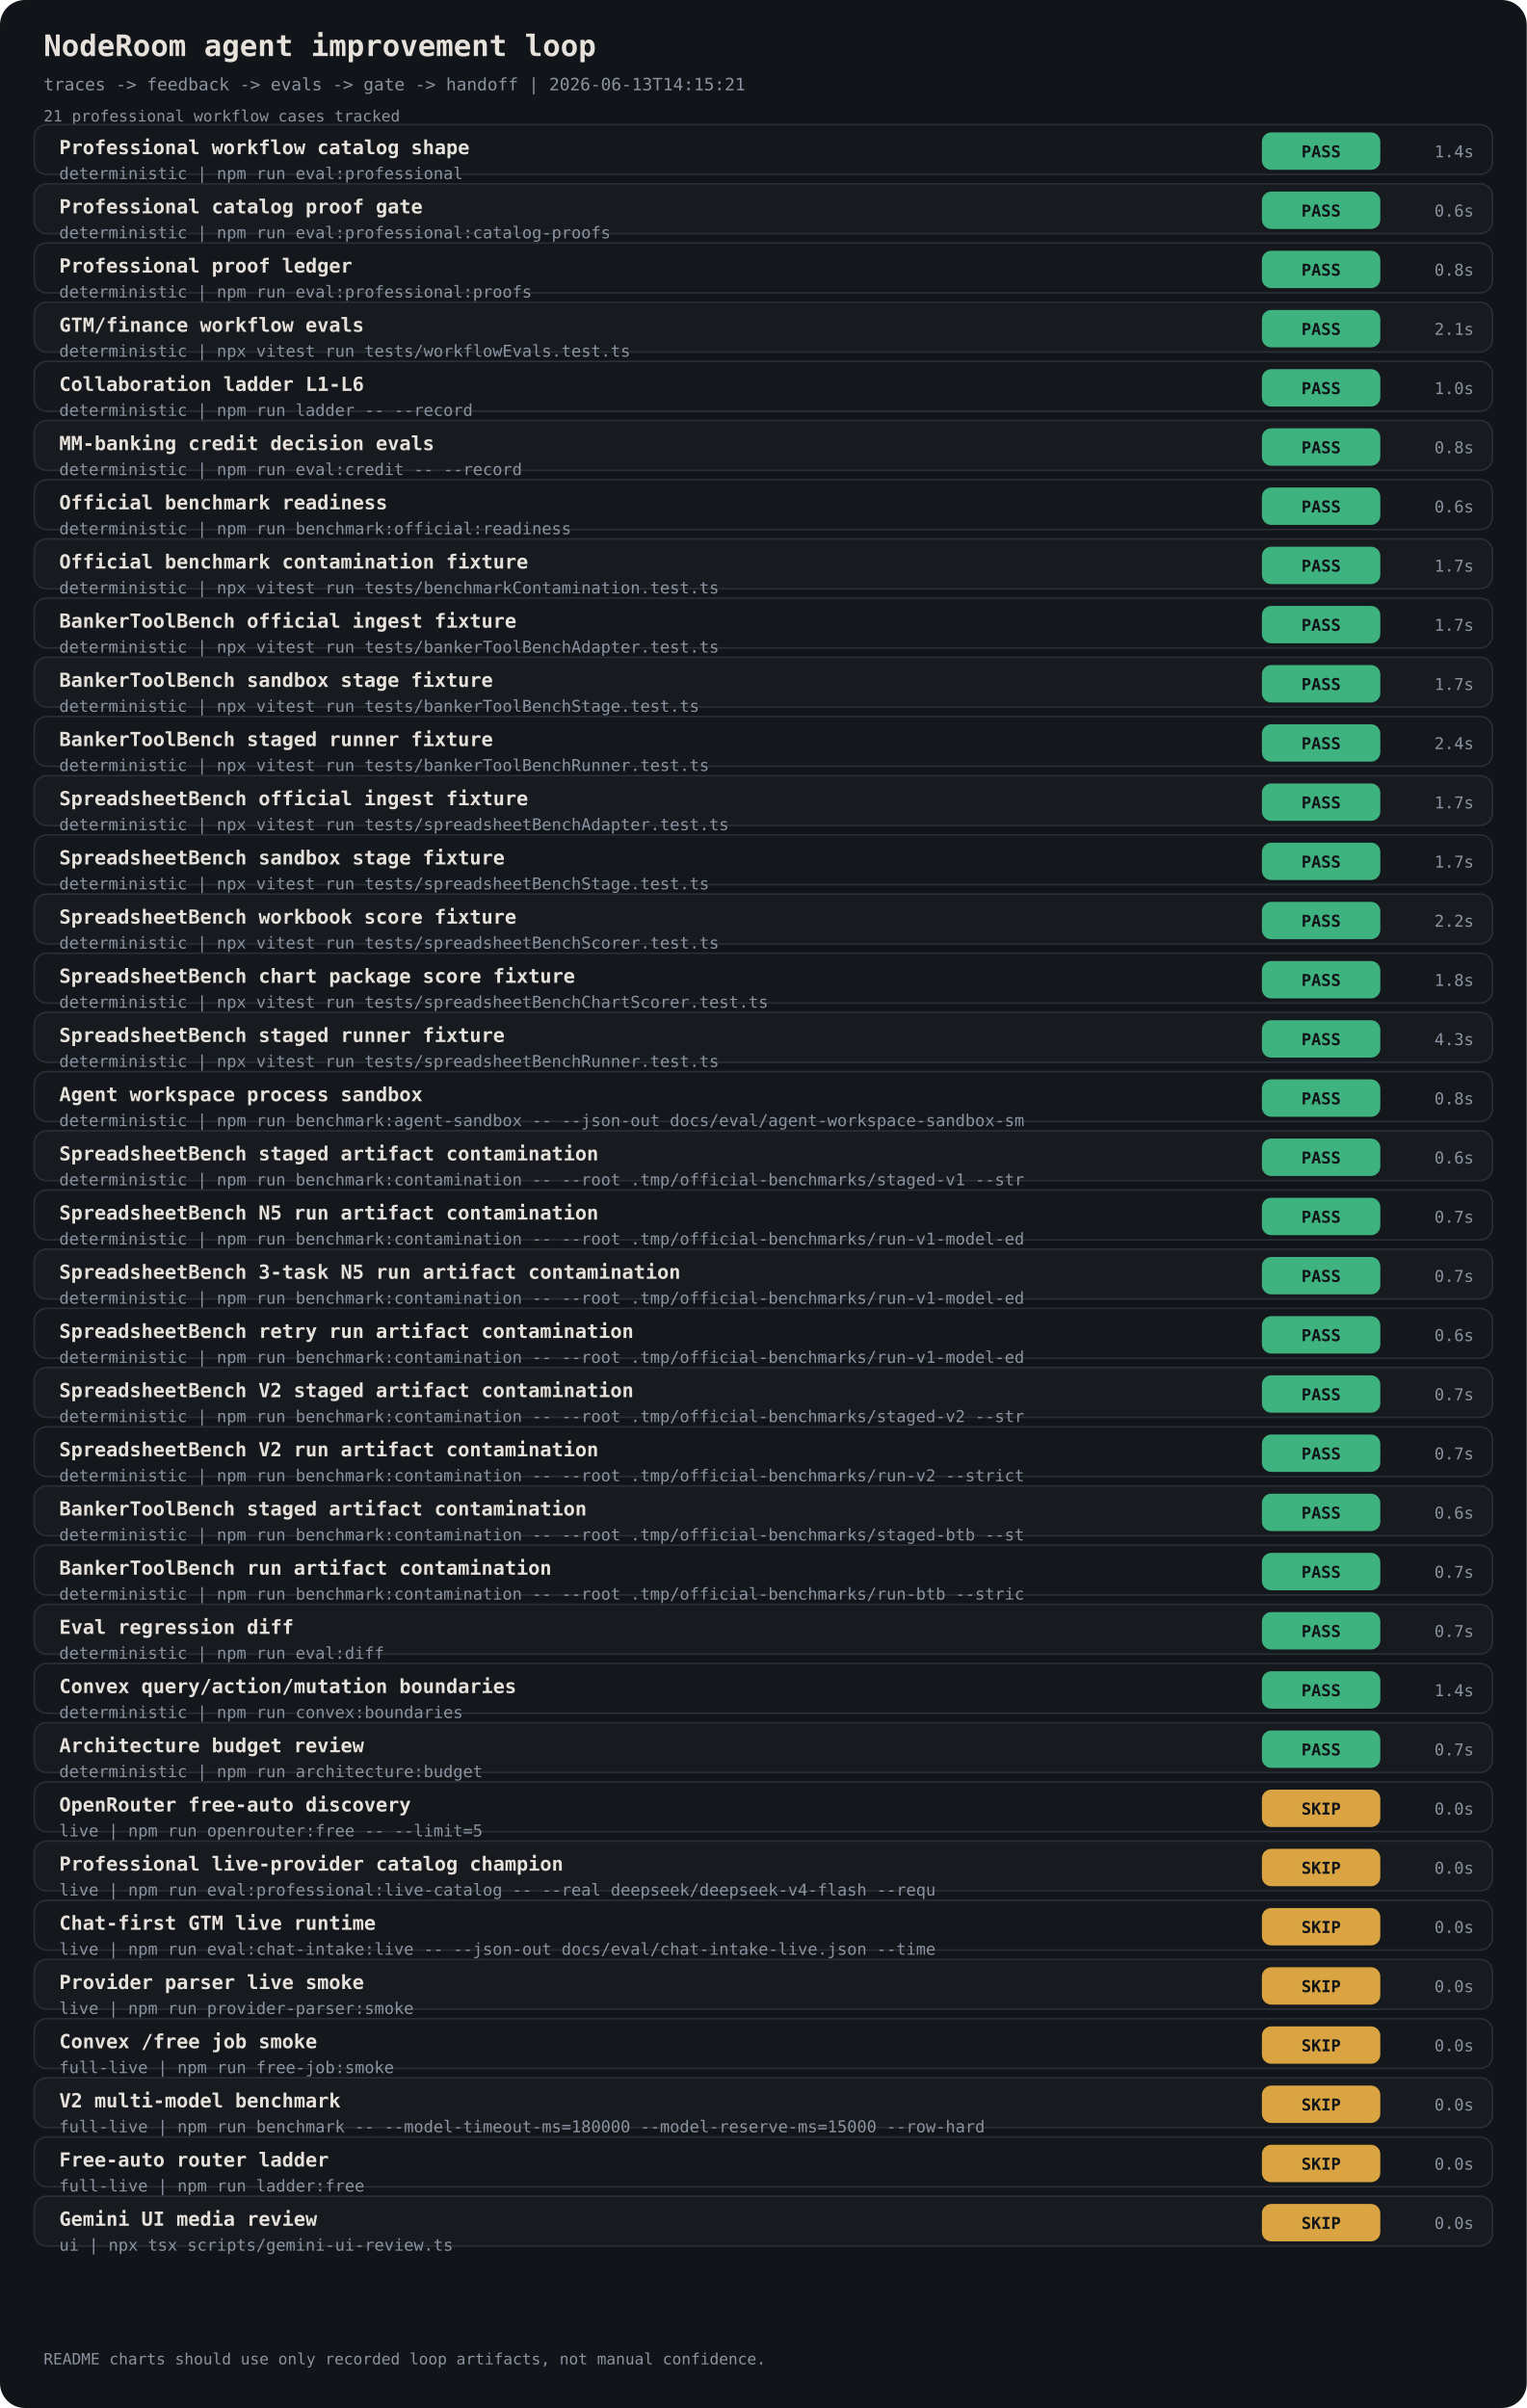
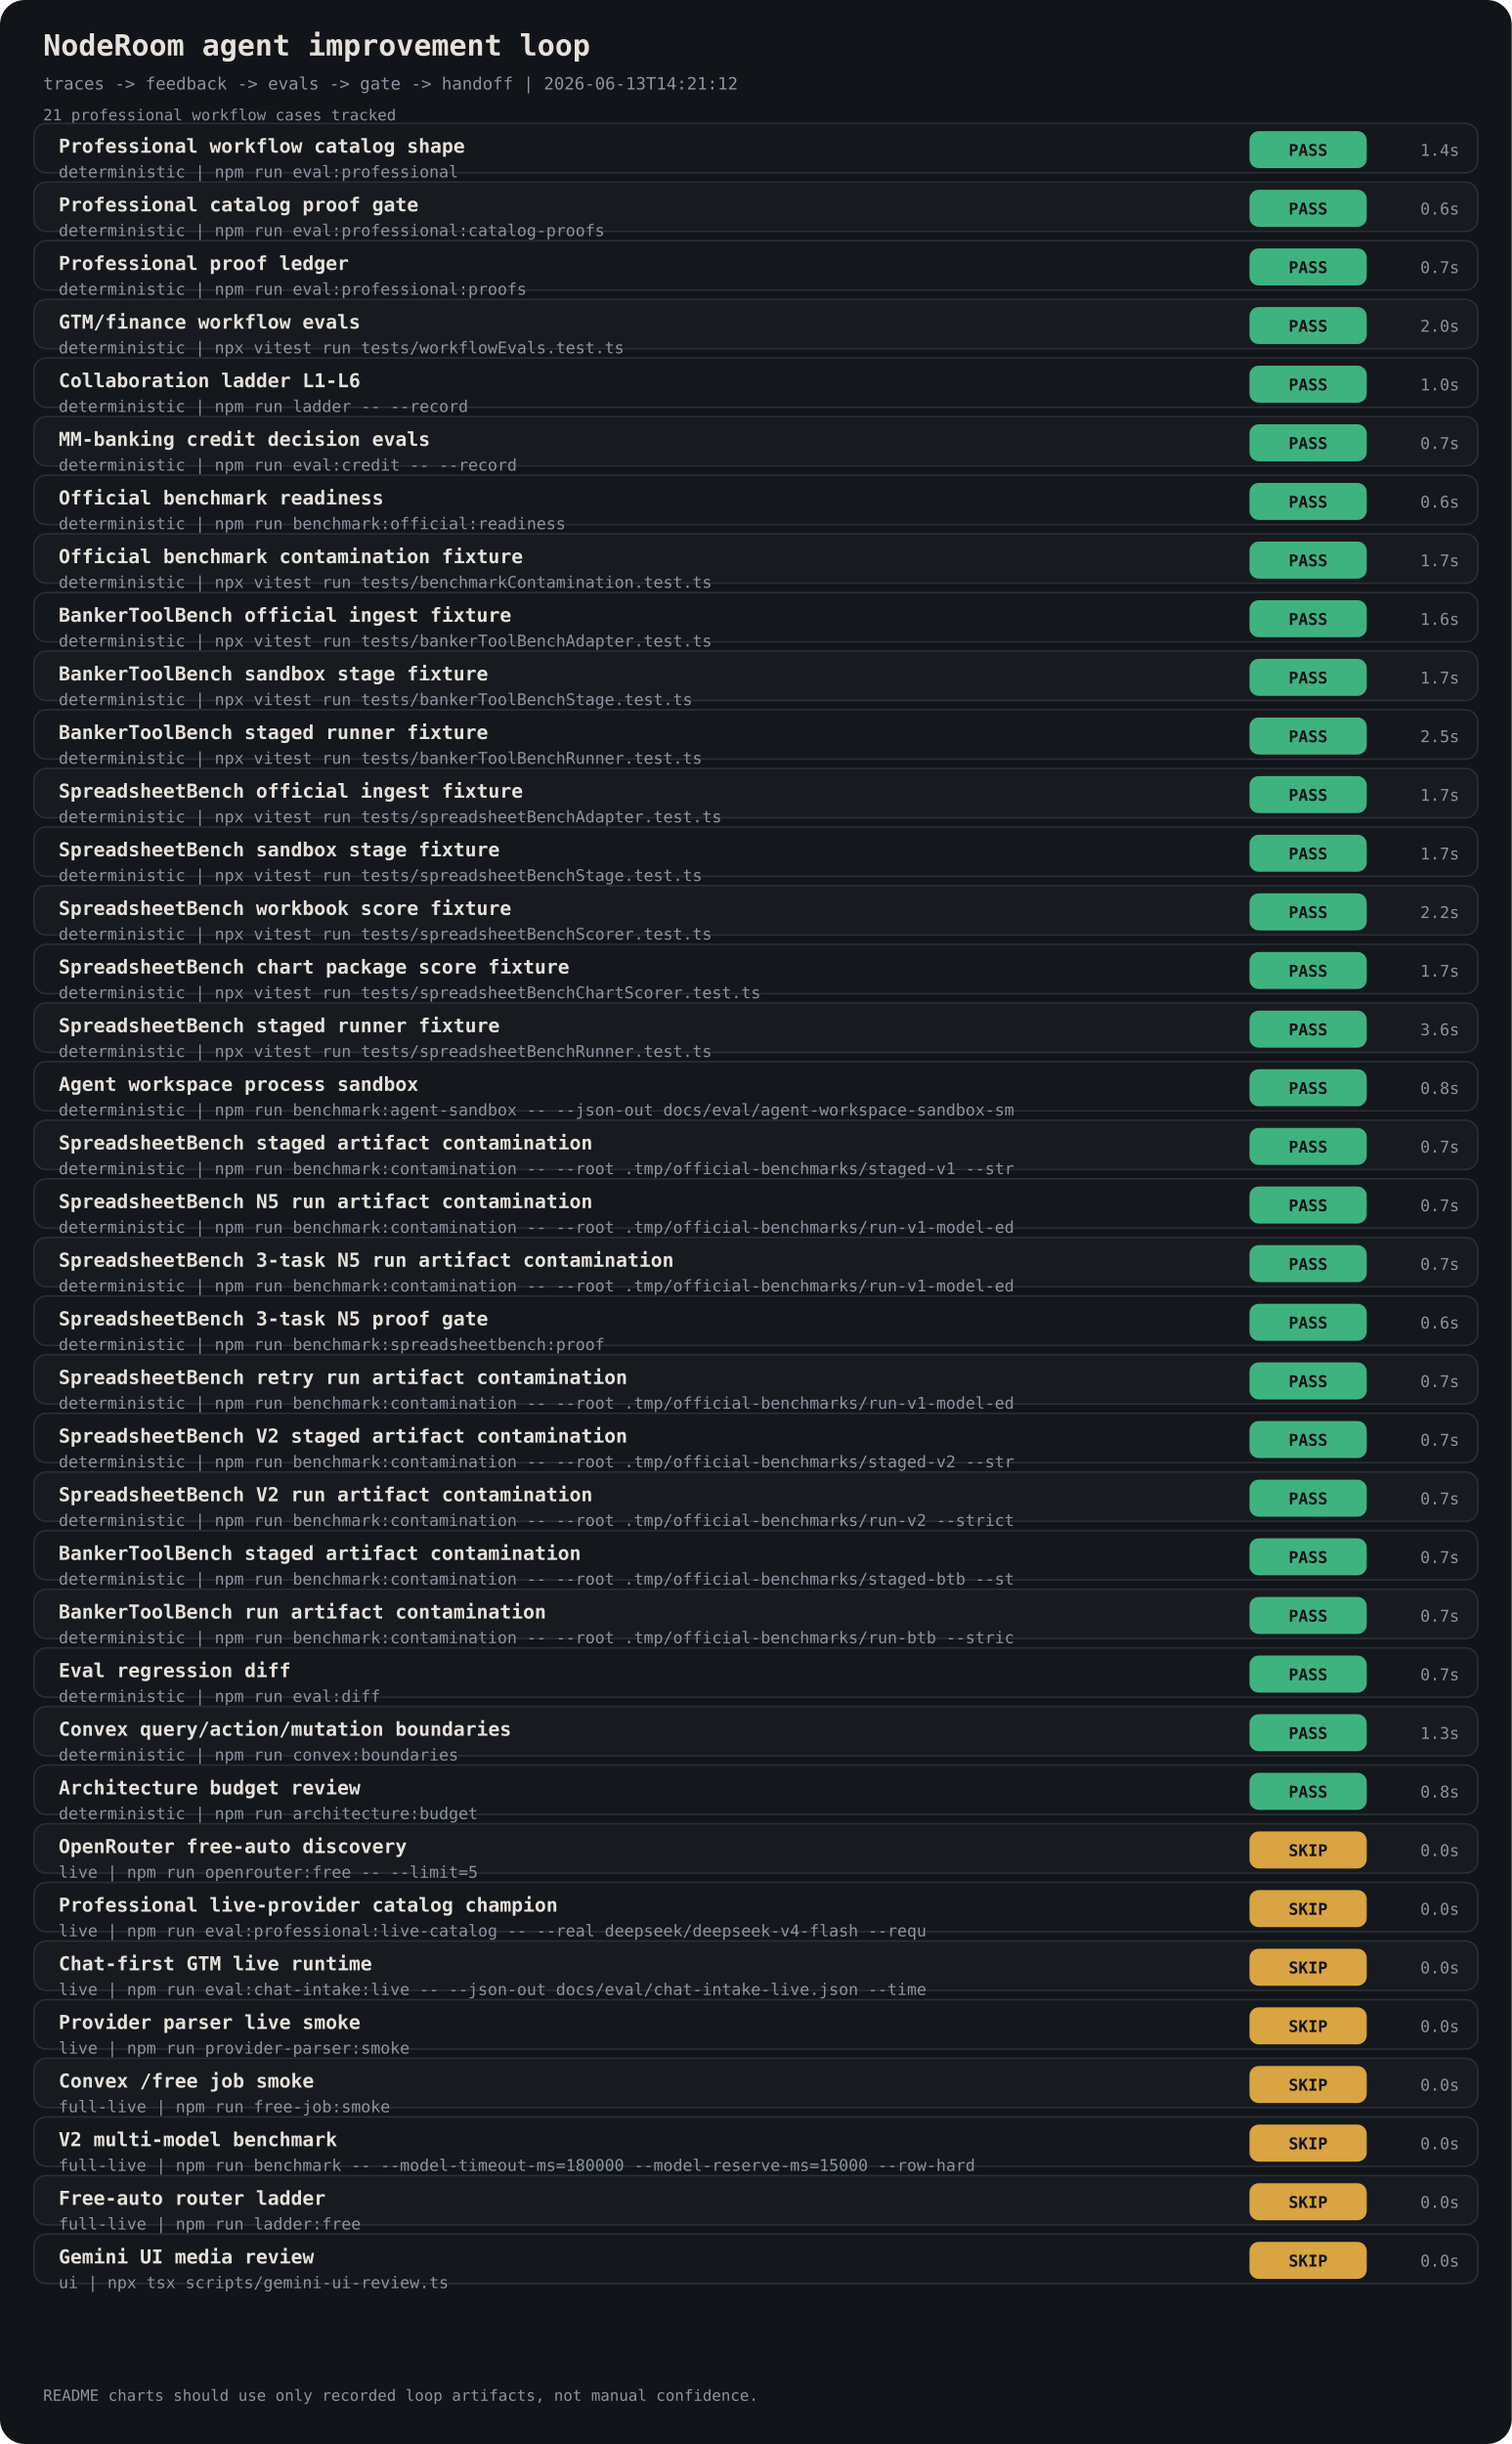
- <svg xmlns="http://www.w3.org/2000/svg" width="980" height="1546" viewBox="0 0 980 1546" font-family="ui-monospace, 'JetBrains Mono', monospace">
-   <rect width="980" height="1546" rx="16" fill="#111418" />
+ <svg xmlns="http://www.w3.org/2000/svg" width="980" height="1584" viewBox="0 0 980 1584" font-family="ui-monospace, 'JetBrains Mono', monospace">
+   <rect width="980" height="1584" rx="16" fill="#111418" />
  <text x="28" y="36" fill="#E6E1DA" font-size="19" font-weight="700">NodeRoom agent improvement loop</text>
-   <text x="28" y="58" fill="#8B93A1" font-size="11">traces -&gt; feedback -&gt; evals -&gt; gate -&gt; handoff | 2026-06-13T14:15:21</text>
+   <text x="28" y="58" fill="#8B93A1" font-size="11">traces -&gt; feedback -&gt; evals -&gt; gate -&gt; handoff | 2026-06-13T14:21:12</text>
  <text x="28" y="78" fill="#8B93A1" font-size="10">21 professional workflow cases tracked</text>
  <rect x="22" y="80" width="936" height="32" rx="8" fill="#14181D" stroke="#2A2F37" />
  <text x="38" y="99" fill="#E6E1DA" font-size="12.5" font-weight="700">Professional workflow catalog shape</text>
  <text x="38" y="115" fill="#8B93A1" font-size="10.5">deterministic | npm run eval:professional</text>
  <rect x="810" y="85" width="76" height="24" rx="6" fill="#3FB37F" />
  <text x="848" y="101" fill="#111418" font-size="10.5" text-anchor="middle" font-weight="800">PASS</text>
  <text x="946" y="101" fill="#8B93A1" font-size="10.5" text-anchor="end">1.4s</text>
  <rect x="22" y="118" width="936" height="32" rx="8" fill="#171B20" stroke="#2A2F37" />
  <text x="38" y="137" fill="#E6E1DA" font-size="12.5" font-weight="700">Professional catalog proof gate</text>
  <text x="38" y="153" fill="#8B93A1" font-size="10.5">deterministic | npm run eval:professional:catalog-proofs</text>
  <rect x="810" y="123" width="76" height="24" rx="6" fill="#3FB37F" />
  <text x="848" y="139" fill="#111418" font-size="10.5" text-anchor="middle" font-weight="800">PASS</text>
  <text x="946" y="139" fill="#8B93A1" font-size="10.5" text-anchor="end">0.6s</text>
  <rect x="22" y="156" width="936" height="32" rx="8" fill="#14181D" stroke="#2A2F37" />
  <text x="38" y="175" fill="#E6E1DA" font-size="12.5" font-weight="700">Professional proof ledger</text>
  <text x="38" y="191" fill="#8B93A1" font-size="10.5">deterministic | npm run eval:professional:proofs</text>
  <rect x="810" y="161" width="76" height="24" rx="6" fill="#3FB37F" />
  <text x="848" y="177" fill="#111418" font-size="10.5" text-anchor="middle" font-weight="800">PASS</text>
-   <text x="946" y="177" fill="#8B93A1" font-size="10.5" text-anchor="end">0.8s</text>
+   <text x="946" y="177" fill="#8B93A1" font-size="10.5" text-anchor="end">0.7s</text>
  <rect x="22" y="194" width="936" height="32" rx="8" fill="#171B20" stroke="#2A2F37" />
  <text x="38" y="213" fill="#E6E1DA" font-size="12.5" font-weight="700">GTM/finance workflow evals</text>
  <text x="38" y="229" fill="#8B93A1" font-size="10.5">deterministic | npx vitest run tests/workflowEvals.test.ts</text>
  <rect x="810" y="199" width="76" height="24" rx="6" fill="#3FB37F" />
  <text x="848" y="215" fill="#111418" font-size="10.5" text-anchor="middle" font-weight="800">PASS</text>
-   <text x="946" y="215" fill="#8B93A1" font-size="10.5" text-anchor="end">2.1s</text>
+   <text x="946" y="215" fill="#8B93A1" font-size="10.5" text-anchor="end">2.0s</text>
  <rect x="22" y="232" width="936" height="32" rx="8" fill="#14181D" stroke="#2A2F37" />
  <text x="38" y="251" fill="#E6E1DA" font-size="12.5" font-weight="700">Collaboration ladder L1-L6</text>
  <text x="38" y="267" fill="#8B93A1" font-size="10.5">deterministic | npm run ladder -- --record</text>
  <rect x="810" y="237" width="76" height="24" rx="6" fill="#3FB37F" />
  <text x="848" y="253" fill="#111418" font-size="10.5" text-anchor="middle" font-weight="800">PASS</text>
  <text x="946" y="253" fill="#8B93A1" font-size="10.5" text-anchor="end">1.0s</text>
  <rect x="22" y="270" width="936" height="32" rx="8" fill="#171B20" stroke="#2A2F37" />
  <text x="38" y="289" fill="#E6E1DA" font-size="12.5" font-weight="700">MM-banking credit decision evals</text>
  <text x="38" y="305" fill="#8B93A1" font-size="10.5">deterministic | npm run eval:credit -- --record</text>
  <rect x="810" y="275" width="76" height="24" rx="6" fill="#3FB37F" />
  <text x="848" y="291" fill="#111418" font-size="10.5" text-anchor="middle" font-weight="800">PASS</text>
-   <text x="946" y="291" fill="#8B93A1" font-size="10.5" text-anchor="end">0.8s</text>
+   <text x="946" y="291" fill="#8B93A1" font-size="10.5" text-anchor="end">0.7s</text>
  <rect x="22" y="308" width="936" height="32" rx="8" fill="#14181D" stroke="#2A2F37" />
  <text x="38" y="327" fill="#E6E1DA" font-size="12.5" font-weight="700">Official benchmark readiness</text>
  <text x="38" y="343" fill="#8B93A1" font-size="10.5">deterministic | npm run benchmark:official:readiness</text>
  <rect x="810" y="313" width="76" height="24" rx="6" fill="#3FB37F" />
  <text x="848" y="329" fill="#111418" font-size="10.5" text-anchor="middle" font-weight="800">PASS</text>
  <text x="946" y="329" fill="#8B93A1" font-size="10.5" text-anchor="end">0.6s</text>
  <rect x="22" y="346" width="936" height="32" rx="8" fill="#171B20" stroke="#2A2F37" />
  <text x="38" y="365" fill="#E6E1DA" font-size="12.5" font-weight="700">Official benchmark contamination fixture</text>
  <text x="38" y="381" fill="#8B93A1" font-size="10.5">deterministic | npx vitest run tests/benchmarkContamination.test.ts</text>
  <rect x="810" y="351" width="76" height="24" rx="6" fill="#3FB37F" />
  <text x="848" y="367" fill="#111418" font-size="10.5" text-anchor="middle" font-weight="800">PASS</text>
  <text x="946" y="367" fill="#8B93A1" font-size="10.5" text-anchor="end">1.7s</text>
  <rect x="22" y="384" width="936" height="32" rx="8" fill="#14181D" stroke="#2A2F37" />
  <text x="38" y="403" fill="#E6E1DA" font-size="12.5" font-weight="700">BankerToolBench official ingest fixture</text>
  <text x="38" y="419" fill="#8B93A1" font-size="10.5">deterministic | npx vitest run tests/bankerToolBenchAdapter.test.ts</text>
  <rect x="810" y="389" width="76" height="24" rx="6" fill="#3FB37F" />
  <text x="848" y="405" fill="#111418" font-size="10.5" text-anchor="middle" font-weight="800">PASS</text>
-   <text x="946" y="405" fill="#8B93A1" font-size="10.5" text-anchor="end">1.7s</text>
+   <text x="946" y="405" fill="#8B93A1" font-size="10.5" text-anchor="end">1.6s</text>
  <rect x="22" y="422" width="936" height="32" rx="8" fill="#171B20" stroke="#2A2F37" />
  <text x="38" y="441" fill="#E6E1DA" font-size="12.5" font-weight="700">BankerToolBench sandbox stage fixture</text>
  <text x="38" y="457" fill="#8B93A1" font-size="10.5">deterministic | npx vitest run tests/bankerToolBenchStage.test.ts</text>
  <rect x="810" y="427" width="76" height="24" rx="6" fill="#3FB37F" />
  <text x="848" y="443" fill="#111418" font-size="10.5" text-anchor="middle" font-weight="800">PASS</text>
  <text x="946" y="443" fill="#8B93A1" font-size="10.5" text-anchor="end">1.7s</text>
  <rect x="22" y="460" width="936" height="32" rx="8" fill="#14181D" stroke="#2A2F37" />
  <text x="38" y="479" fill="#E6E1DA" font-size="12.5" font-weight="700">BankerToolBench staged runner fixture</text>
  <text x="38" y="495" fill="#8B93A1" font-size="10.5">deterministic | npx vitest run tests/bankerToolBenchRunner.test.ts</text>
  <rect x="810" y="465" width="76" height="24" rx="6" fill="#3FB37F" />
  <text x="848" y="481" fill="#111418" font-size="10.5" text-anchor="middle" font-weight="800">PASS</text>
-   <text x="946" y="481" fill="#8B93A1" font-size="10.5" text-anchor="end">2.4s</text>
+   <text x="946" y="481" fill="#8B93A1" font-size="10.5" text-anchor="end">2.5s</text>
  <rect x="22" y="498" width="936" height="32" rx="8" fill="#171B20" stroke="#2A2F37" />
  <text x="38" y="517" fill="#E6E1DA" font-size="12.5" font-weight="700">SpreadsheetBench official ingest fixture</text>
  <text x="38" y="533" fill="#8B93A1" font-size="10.5">deterministic | npx vitest run tests/spreadsheetBenchAdapter.test.ts</text>
  <rect x="810" y="503" width="76" height="24" rx="6" fill="#3FB37F" />
  <text x="848" y="519" fill="#111418" font-size="10.5" text-anchor="middle" font-weight="800">PASS</text>
  <text x="946" y="519" fill="#8B93A1" font-size="10.5" text-anchor="end">1.7s</text>
  <rect x="22" y="536" width="936" height="32" rx="8" fill="#14181D" stroke="#2A2F37" />
  <text x="38" y="555" fill="#E6E1DA" font-size="12.5" font-weight="700">SpreadsheetBench sandbox stage fixture</text>
  <text x="38" y="571" fill="#8B93A1" font-size="10.5">deterministic | npx vitest run tests/spreadsheetBenchStage.test.ts</text>
  <rect x="810" y="541" width="76" height="24" rx="6" fill="#3FB37F" />
  <text x="848" y="557" fill="#111418" font-size="10.5" text-anchor="middle" font-weight="800">PASS</text>
  <text x="946" y="557" fill="#8B93A1" font-size="10.5" text-anchor="end">1.7s</text>
  <rect x="22" y="574" width="936" height="32" rx="8" fill="#171B20" stroke="#2A2F37" />
  <text x="38" y="593" fill="#E6E1DA" font-size="12.5" font-weight="700">SpreadsheetBench workbook score fixture</text>
  <text x="38" y="609" fill="#8B93A1" font-size="10.5">deterministic | npx vitest run tests/spreadsheetBenchScorer.test.ts</text>
  <rect x="810" y="579" width="76" height="24" rx="6" fill="#3FB37F" />
  <text x="848" y="595" fill="#111418" font-size="10.5" text-anchor="middle" font-weight="800">PASS</text>
  <text x="946" y="595" fill="#8B93A1" font-size="10.5" text-anchor="end">2.2s</text>
  <rect x="22" y="612" width="936" height="32" rx="8" fill="#14181D" stroke="#2A2F37" />
  <text x="38" y="631" fill="#E6E1DA" font-size="12.5" font-weight="700">SpreadsheetBench chart package score fixture</text>
  <text x="38" y="647" fill="#8B93A1" font-size="10.5">deterministic | npx vitest run tests/spreadsheetBenchChartScorer.test.ts</text>
  <rect x="810" y="617" width="76" height="24" rx="6" fill="#3FB37F" />
  <text x="848" y="633" fill="#111418" font-size="10.5" text-anchor="middle" font-weight="800">PASS</text>
-   <text x="946" y="633" fill="#8B93A1" font-size="10.5" text-anchor="end">1.8s</text>
+   <text x="946" y="633" fill="#8B93A1" font-size="10.5" text-anchor="end">1.7s</text>
  <rect x="22" y="650" width="936" height="32" rx="8" fill="#171B20" stroke="#2A2F37" />
  <text x="38" y="669" fill="#E6E1DA" font-size="12.5" font-weight="700">SpreadsheetBench staged runner fixture</text>
  <text x="38" y="685" fill="#8B93A1" font-size="10.5">deterministic | npx vitest run tests/spreadsheetBenchRunner.test.ts</text>
  <rect x="810" y="655" width="76" height="24" rx="6" fill="#3FB37F" />
  <text x="848" y="671" fill="#111418" font-size="10.5" text-anchor="middle" font-weight="800">PASS</text>
-   <text x="946" y="671" fill="#8B93A1" font-size="10.5" text-anchor="end">4.3s</text>
+   <text x="946" y="671" fill="#8B93A1" font-size="10.5" text-anchor="end">3.6s</text>
  <rect x="22" y="688" width="936" height="32" rx="8" fill="#14181D" stroke="#2A2F37" />
  <text x="38" y="707" fill="#E6E1DA" font-size="12.5" font-weight="700">Agent workspace process sandbox</text>
  <text x="38" y="723" fill="#8B93A1" font-size="10.5">deterministic | npm run benchmark:agent-sandbox -- --json-out docs/eval/agent-workspace-sandbox-sm</text>
  <rect x="810" y="693" width="76" height="24" rx="6" fill="#3FB37F" />
  <text x="848" y="709" fill="#111418" font-size="10.5" text-anchor="middle" font-weight="800">PASS</text>
  <text x="946" y="709" fill="#8B93A1" font-size="10.5" text-anchor="end">0.8s</text>
  <rect x="22" y="726" width="936" height="32" rx="8" fill="#171B20" stroke="#2A2F37" />
  <text x="38" y="745" fill="#E6E1DA" font-size="12.5" font-weight="700">SpreadsheetBench staged artifact contamination</text>
  <text x="38" y="761" fill="#8B93A1" font-size="10.5">deterministic | npm run benchmark:contamination -- --root .tmp/official-benchmarks/staged-v1 --str</text>
  <rect x="810" y="731" width="76" height="24" rx="6" fill="#3FB37F" />
  <text x="848" y="747" fill="#111418" font-size="10.5" text-anchor="middle" font-weight="800">PASS</text>
-   <text x="946" y="747" fill="#8B93A1" font-size="10.5" text-anchor="end">0.6s</text>
+   <text x="946" y="747" fill="#8B93A1" font-size="10.5" text-anchor="end">0.7s</text>
  <rect x="22" y="764" width="936" height="32" rx="8" fill="#14181D" stroke="#2A2F37" />
  <text x="38" y="783" fill="#E6E1DA" font-size="12.5" font-weight="700">SpreadsheetBench N5 run artifact contamination</text>
  <text x="38" y="799" fill="#8B93A1" font-size="10.5">deterministic | npm run benchmark:contamination -- --root .tmp/official-benchmarks/run-v1-model-ed</text>
  <rect x="810" y="769" width="76" height="24" rx="6" fill="#3FB37F" />
  <text x="848" y="785" fill="#111418" font-size="10.5" text-anchor="middle" font-weight="800">PASS</text>
  <text x="946" y="785" fill="#8B93A1" font-size="10.5" text-anchor="end">0.7s</text>
  <rect x="22" y="802" width="936" height="32" rx="8" fill="#171B20" stroke="#2A2F37" />
  <text x="38" y="821" fill="#E6E1DA" font-size="12.5" font-weight="700">SpreadsheetBench 3-task N5 run artifact contamination</text>
  <text x="38" y="837" fill="#8B93A1" font-size="10.5">deterministic | npm run benchmark:contamination -- --root .tmp/official-benchmarks/run-v1-model-ed</text>
  <rect x="810" y="807" width="76" height="24" rx="6" fill="#3FB37F" />
  <text x="848" y="823" fill="#111418" font-size="10.5" text-anchor="middle" font-weight="800">PASS</text>
  <text x="946" y="823" fill="#8B93A1" font-size="10.5" text-anchor="end">0.7s</text>
  <rect x="22" y="840" width="936" height="32" rx="8" fill="#14181D" stroke="#2A2F37" />
-   <text x="38" y="859" fill="#E6E1DA" font-size="12.5" font-weight="700">SpreadsheetBench retry run artifact contamination</text>
-   <text x="38" y="875" fill="#8B93A1" font-size="10.5">deterministic | npm run benchmark:contamination -- --root .tmp/official-benchmarks/run-v1-model-ed</text>
+   <text x="38" y="859" fill="#E6E1DA" font-size="12.5" font-weight="700">SpreadsheetBench 3-task N5 proof gate</text>
+   <text x="38" y="875" fill="#8B93A1" font-size="10.5">deterministic | npm run benchmark:spreadsheetbench:proof</text>
  <rect x="810" y="845" width="76" height="24" rx="6" fill="#3FB37F" />
  <text x="848" y="861" fill="#111418" font-size="10.5" text-anchor="middle" font-weight="800">PASS</text>
  <text x="946" y="861" fill="#8B93A1" font-size="10.5" text-anchor="end">0.6s</text>
  <rect x="22" y="878" width="936" height="32" rx="8" fill="#171B20" stroke="#2A2F37" />
-   <text x="38" y="897" fill="#E6E1DA" font-size="12.5" font-weight="700">SpreadsheetBench V2 staged artifact contamination</text>
-   <text x="38" y="913" fill="#8B93A1" font-size="10.5">deterministic | npm run benchmark:contamination -- --root .tmp/official-benchmarks/staged-v2 --str</text>
+   <text x="38" y="897" fill="#E6E1DA" font-size="12.5" font-weight="700">SpreadsheetBench retry run artifact contamination</text>
+   <text x="38" y="913" fill="#8B93A1" font-size="10.5">deterministic | npm run benchmark:contamination -- --root .tmp/official-benchmarks/run-v1-model-ed</text>
  <rect x="810" y="883" width="76" height="24" rx="6" fill="#3FB37F" />
  <text x="848" y="899" fill="#111418" font-size="10.5" text-anchor="middle" font-weight="800">PASS</text>
  <text x="946" y="899" fill="#8B93A1" font-size="10.5" text-anchor="end">0.7s</text>
  <rect x="22" y="916" width="936" height="32" rx="8" fill="#14181D" stroke="#2A2F37" />
-   <text x="38" y="935" fill="#E6E1DA" font-size="12.5" font-weight="700">SpreadsheetBench V2 run artifact contamination</text>
-   <text x="38" y="951" fill="#8B93A1" font-size="10.5">deterministic | npm run benchmark:contamination -- --root .tmp/official-benchmarks/run-v2 --strict</text>
+   <text x="38" y="935" fill="#E6E1DA" font-size="12.5" font-weight="700">SpreadsheetBench V2 staged artifact contamination</text>
+   <text x="38" y="951" fill="#8B93A1" font-size="10.5">deterministic | npm run benchmark:contamination -- --root .tmp/official-benchmarks/staged-v2 --str</text>
  <rect x="810" y="921" width="76" height="24" rx="6" fill="#3FB37F" />
  <text x="848" y="937" fill="#111418" font-size="10.5" text-anchor="middle" font-weight="800">PASS</text>
  <text x="946" y="937" fill="#8B93A1" font-size="10.5" text-anchor="end">0.7s</text>
  <rect x="22" y="954" width="936" height="32" rx="8" fill="#171B20" stroke="#2A2F37" />
-   <text x="38" y="973" fill="#E6E1DA" font-size="12.5" font-weight="700">BankerToolBench staged artifact contamination</text>
-   <text x="38" y="989" fill="#8B93A1" font-size="10.5">deterministic | npm run benchmark:contamination -- --root .tmp/official-benchmarks/staged-btb --st</text>
+   <text x="38" y="973" fill="#E6E1DA" font-size="12.5" font-weight="700">SpreadsheetBench V2 run artifact contamination</text>
+   <text x="38" y="989" fill="#8B93A1" font-size="10.5">deterministic | npm run benchmark:contamination -- --root .tmp/official-benchmarks/run-v2 --strict</text>
  <rect x="810" y="959" width="76" height="24" rx="6" fill="#3FB37F" />
  <text x="848" y="975" fill="#111418" font-size="10.5" text-anchor="middle" font-weight="800">PASS</text>
-   <text x="946" y="975" fill="#8B93A1" font-size="10.5" text-anchor="end">0.6s</text>
+   <text x="946" y="975" fill="#8B93A1" font-size="10.5" text-anchor="end">0.7s</text>
  <rect x="22" y="992" width="936" height="32" rx="8" fill="#14181D" stroke="#2A2F37" />
-   <text x="38" y="1011" fill="#E6E1DA" font-size="12.5" font-weight="700">BankerToolBench run artifact contamination</text>
-   <text x="38" y="1027" fill="#8B93A1" font-size="10.5">deterministic | npm run benchmark:contamination -- --root .tmp/official-benchmarks/run-btb --stric</text>
+   <text x="38" y="1011" fill="#E6E1DA" font-size="12.5" font-weight="700">BankerToolBench staged artifact contamination</text>
+   <text x="38" y="1027" fill="#8B93A1" font-size="10.5">deterministic | npm run benchmark:contamination -- --root .tmp/official-benchmarks/staged-btb --st</text>
  <rect x="810" y="997" width="76" height="24" rx="6" fill="#3FB37F" />
  <text x="848" y="1013" fill="#111418" font-size="10.5" text-anchor="middle" font-weight="800">PASS</text>
  <text x="946" y="1013" fill="#8B93A1" font-size="10.5" text-anchor="end">0.7s</text>
  <rect x="22" y="1030" width="936" height="32" rx="8" fill="#171B20" stroke="#2A2F37" />
-   <text x="38" y="1049" fill="#E6E1DA" font-size="12.5" font-weight="700">Eval regression diff</text>
-   <text x="38" y="1065" fill="#8B93A1" font-size="10.5">deterministic | npm run eval:diff</text>
+   <text x="38" y="1049" fill="#E6E1DA" font-size="12.5" font-weight="700">BankerToolBench run artifact contamination</text>
+   <text x="38" y="1065" fill="#8B93A1" font-size="10.5">deterministic | npm run benchmark:contamination -- --root .tmp/official-benchmarks/run-btb --stric</text>
  <rect x="810" y="1035" width="76" height="24" rx="6" fill="#3FB37F" />
  <text x="848" y="1051" fill="#111418" font-size="10.5" text-anchor="middle" font-weight="800">PASS</text>
  <text x="946" y="1051" fill="#8B93A1" font-size="10.5" text-anchor="end">0.7s</text>
  <rect x="22" y="1068" width="936" height="32" rx="8" fill="#14181D" stroke="#2A2F37" />
-   <text x="38" y="1087" fill="#E6E1DA" font-size="12.5" font-weight="700">Convex query/action/mutation boundaries</text>
-   <text x="38" y="1103" fill="#8B93A1" font-size="10.5">deterministic | npm run convex:boundaries</text>
+   <text x="38" y="1087" fill="#E6E1DA" font-size="12.5" font-weight="700">Eval regression diff</text>
+   <text x="38" y="1103" fill="#8B93A1" font-size="10.5">deterministic | npm run eval:diff</text>
  <rect x="810" y="1073" width="76" height="24" rx="6" fill="#3FB37F" />
  <text x="848" y="1089" fill="#111418" font-size="10.5" text-anchor="middle" font-weight="800">PASS</text>
-   <text x="946" y="1089" fill="#8B93A1" font-size="10.5" text-anchor="end">1.4s</text>
+   <text x="946" y="1089" fill="#8B93A1" font-size="10.5" text-anchor="end">0.7s</text>
  <rect x="22" y="1106" width="936" height="32" rx="8" fill="#171B20" stroke="#2A2F37" />
-   <text x="38" y="1125" fill="#E6E1DA" font-size="12.5" font-weight="700">Architecture budget review</text>
-   <text x="38" y="1141" fill="#8B93A1" font-size="10.5">deterministic | npm run architecture:budget</text>
+   <text x="38" y="1125" fill="#E6E1DA" font-size="12.5" font-weight="700">Convex query/action/mutation boundaries</text>
+   <text x="38" y="1141" fill="#8B93A1" font-size="10.5">deterministic | npm run convex:boundaries</text>
  <rect x="810" y="1111" width="76" height="24" rx="6" fill="#3FB37F" />
  <text x="848" y="1127" fill="#111418" font-size="10.5" text-anchor="middle" font-weight="800">PASS</text>
-   <text x="946" y="1127" fill="#8B93A1" font-size="10.5" text-anchor="end">0.7s</text>
+   <text x="946" y="1127" fill="#8B93A1" font-size="10.5" text-anchor="end">1.3s</text>
  <rect x="22" y="1144" width="936" height="32" rx="8" fill="#14181D" stroke="#2A2F37" />
-   <text x="38" y="1163" fill="#E6E1DA" font-size="12.5" font-weight="700">OpenRouter free-auto discovery</text>
-   <text x="38" y="1179" fill="#8B93A1" font-size="10.5">live | npm run openrouter:free -- --limit=5</text>
-   <rect x="810" y="1149" width="76" height="24" rx="6" fill="#D9A441" />
-   <text x="848" y="1165" fill="#111418" font-size="10.5" text-anchor="middle" font-weight="800">SKIP</text>
-   <text x="946" y="1165" fill="#8B93A1" font-size="10.5" text-anchor="end">0.0s</text>
+   <text x="38" y="1163" fill="#E6E1DA" font-size="12.5" font-weight="700">Architecture budget review</text>
+   <text x="38" y="1179" fill="#8B93A1" font-size="10.5">deterministic | npm run architecture:budget</text>
+   <rect x="810" y="1149" width="76" height="24" rx="6" fill="#3FB37F" />
+   <text x="848" y="1165" fill="#111418" font-size="10.5" text-anchor="middle" font-weight="800">PASS</text>
+   <text x="946" y="1165" fill="#8B93A1" font-size="10.5" text-anchor="end">0.8s</text>
  <rect x="22" y="1182" width="936" height="32" rx="8" fill="#171B20" stroke="#2A2F37" />
-   <text x="38" y="1201" fill="#E6E1DA" font-size="12.5" font-weight="700">Professional live-provider catalog champion</text>
-   <text x="38" y="1217" fill="#8B93A1" font-size="10.5">live | npm run eval:professional:live-catalog -- --real deepseek/deepseek-v4-flash --requ</text>
+   <text x="38" y="1201" fill="#E6E1DA" font-size="12.5" font-weight="700">OpenRouter free-auto discovery</text>
+   <text x="38" y="1217" fill="#8B93A1" font-size="10.5">live | npm run openrouter:free -- --limit=5</text>
  <rect x="810" y="1187" width="76" height="24" rx="6" fill="#D9A441" />
  <text x="848" y="1203" fill="#111418" font-size="10.5" text-anchor="middle" font-weight="800">SKIP</text>
  <text x="946" y="1203" fill="#8B93A1" font-size="10.5" text-anchor="end">0.0s</text>
  <rect x="22" y="1220" width="936" height="32" rx="8" fill="#14181D" stroke="#2A2F37" />
-   <text x="38" y="1239" fill="#E6E1DA" font-size="12.5" font-weight="700">Chat-first GTM live runtime</text>
-   <text x="38" y="1255" fill="#8B93A1" font-size="10.5">live | npm run eval:chat-intake:live -- --json-out docs/eval/chat-intake-live.json --time</text>
+   <text x="38" y="1239" fill="#E6E1DA" font-size="12.5" font-weight="700">Professional live-provider catalog champion</text>
+   <text x="38" y="1255" fill="#8B93A1" font-size="10.5">live | npm run eval:professional:live-catalog -- --real deepseek/deepseek-v4-flash --requ</text>
  <rect x="810" y="1225" width="76" height="24" rx="6" fill="#D9A441" />
  <text x="848" y="1241" fill="#111418" font-size="10.5" text-anchor="middle" font-weight="800">SKIP</text>
  <text x="946" y="1241" fill="#8B93A1" font-size="10.5" text-anchor="end">0.0s</text>
  <rect x="22" y="1258" width="936" height="32" rx="8" fill="#171B20" stroke="#2A2F37" />
-   <text x="38" y="1277" fill="#E6E1DA" font-size="12.5" font-weight="700">Provider parser live smoke</text>
-   <text x="38" y="1293" fill="#8B93A1" font-size="10.5">live | npm run provider-parser:smoke</text>
+   <text x="38" y="1277" fill="#E6E1DA" font-size="12.5" font-weight="700">Chat-first GTM live runtime</text>
+   <text x="38" y="1293" fill="#8B93A1" font-size="10.5">live | npm run eval:chat-intake:live -- --json-out docs/eval/chat-intake-live.json --time</text>
  <rect x="810" y="1263" width="76" height="24" rx="6" fill="#D9A441" />
  <text x="848" y="1279" fill="#111418" font-size="10.5" text-anchor="middle" font-weight="800">SKIP</text>
  <text x="946" y="1279" fill="#8B93A1" font-size="10.5" text-anchor="end">0.0s</text>
  <rect x="22" y="1296" width="936" height="32" rx="8" fill="#14181D" stroke="#2A2F37" />
-   <text x="38" y="1315" fill="#E6E1DA" font-size="12.5" font-weight="700">Convex /free job smoke</text>
-   <text x="38" y="1331" fill="#8B93A1" font-size="10.5">full-live | npm run free-job:smoke</text>
+   <text x="38" y="1315" fill="#E6E1DA" font-size="12.5" font-weight="700">Provider parser live smoke</text>
+   <text x="38" y="1331" fill="#8B93A1" font-size="10.5">live | npm run provider-parser:smoke</text>
  <rect x="810" y="1301" width="76" height="24" rx="6" fill="#D9A441" />
  <text x="848" y="1317" fill="#111418" font-size="10.5" text-anchor="middle" font-weight="800">SKIP</text>
  <text x="946" y="1317" fill="#8B93A1" font-size="10.5" text-anchor="end">0.0s</text>
  <rect x="22" y="1334" width="936" height="32" rx="8" fill="#171B20" stroke="#2A2F37" />
-   <text x="38" y="1353" fill="#E6E1DA" font-size="12.5" font-weight="700">V2 multi-model benchmark</text>
-   <text x="38" y="1369" fill="#8B93A1" font-size="10.5">full-live | npm run benchmark -- --model-timeout-ms=180000 --model-reserve-ms=15000 --row-hard</text>
+   <text x="38" y="1353" fill="#E6E1DA" font-size="12.5" font-weight="700">Convex /free job smoke</text>
+   <text x="38" y="1369" fill="#8B93A1" font-size="10.5">full-live | npm run free-job:smoke</text>
  <rect x="810" y="1339" width="76" height="24" rx="6" fill="#D9A441" />
  <text x="848" y="1355" fill="#111418" font-size="10.5" text-anchor="middle" font-weight="800">SKIP</text>
  <text x="946" y="1355" fill="#8B93A1" font-size="10.5" text-anchor="end">0.0s</text>
  <rect x="22" y="1372" width="936" height="32" rx="8" fill="#14181D" stroke="#2A2F37" />
-   <text x="38" y="1391" fill="#E6E1DA" font-size="12.5" font-weight="700">Free-auto router ladder</text>
-   <text x="38" y="1407" fill="#8B93A1" font-size="10.5">full-live | npm run ladder:free</text>
+   <text x="38" y="1391" fill="#E6E1DA" font-size="12.5" font-weight="700">V2 multi-model benchmark</text>
+   <text x="38" y="1407" fill="#8B93A1" font-size="10.5">full-live | npm run benchmark -- --model-timeout-ms=180000 --model-reserve-ms=15000 --row-hard</text>
  <rect x="810" y="1377" width="76" height="24" rx="6" fill="#D9A441" />
  <text x="848" y="1393" fill="#111418" font-size="10.5" text-anchor="middle" font-weight="800">SKIP</text>
  <text x="946" y="1393" fill="#8B93A1" font-size="10.5" text-anchor="end">0.0s</text>
  <rect x="22" y="1410" width="936" height="32" rx="8" fill="#171B20" stroke="#2A2F37" />
-   <text x="38" y="1429" fill="#E6E1DA" font-size="12.5" font-weight="700">Gemini UI media review</text>
-   <text x="38" y="1445" fill="#8B93A1" font-size="10.5">ui | npx tsx scripts/gemini-ui-review.ts</text>
+   <text x="38" y="1429" fill="#E6E1DA" font-size="12.5" font-weight="700">Free-auto router ladder</text>
+   <text x="38" y="1445" fill="#8B93A1" font-size="10.5">full-live | npm run ladder:free</text>
  <rect x="810" y="1415" width="76" height="24" rx="6" fill="#D9A441" />
  <text x="848" y="1431" fill="#111418" font-size="10.5" text-anchor="middle" font-weight="800">SKIP</text>
  <text x="946" y="1431" fill="#8B93A1" font-size="10.5" text-anchor="end">0.0s</text>
-   <text x="28" y="1518" fill="#8B93A1" font-size="10">README charts should use only recorded loop artifacts, not manual confidence.</text>
+   <rect x="22" y="1448" width="936" height="32" rx="8" fill="#14181D" stroke="#2A2F37" />
+   <text x="38" y="1467" fill="#E6E1DA" font-size="12.5" font-weight="700">Gemini UI media review</text>
+   <text x="38" y="1483" fill="#8B93A1" font-size="10.5">ui | npx tsx scripts/gemini-ui-review.ts</text>
+   <rect x="810" y="1453" width="76" height="24" rx="6" fill="#D9A441" />
+   <text x="848" y="1469" fill="#111418" font-size="10.5" text-anchor="middle" font-weight="800">SKIP</text>
+   <text x="946" y="1469" fill="#8B93A1" font-size="10.5" text-anchor="end">0.0s</text>
+   <text x="28" y="1556" fill="#8B93A1" font-size="10">README charts should use only recorded loop artifacts, not manual confidence.</text>
</svg>
